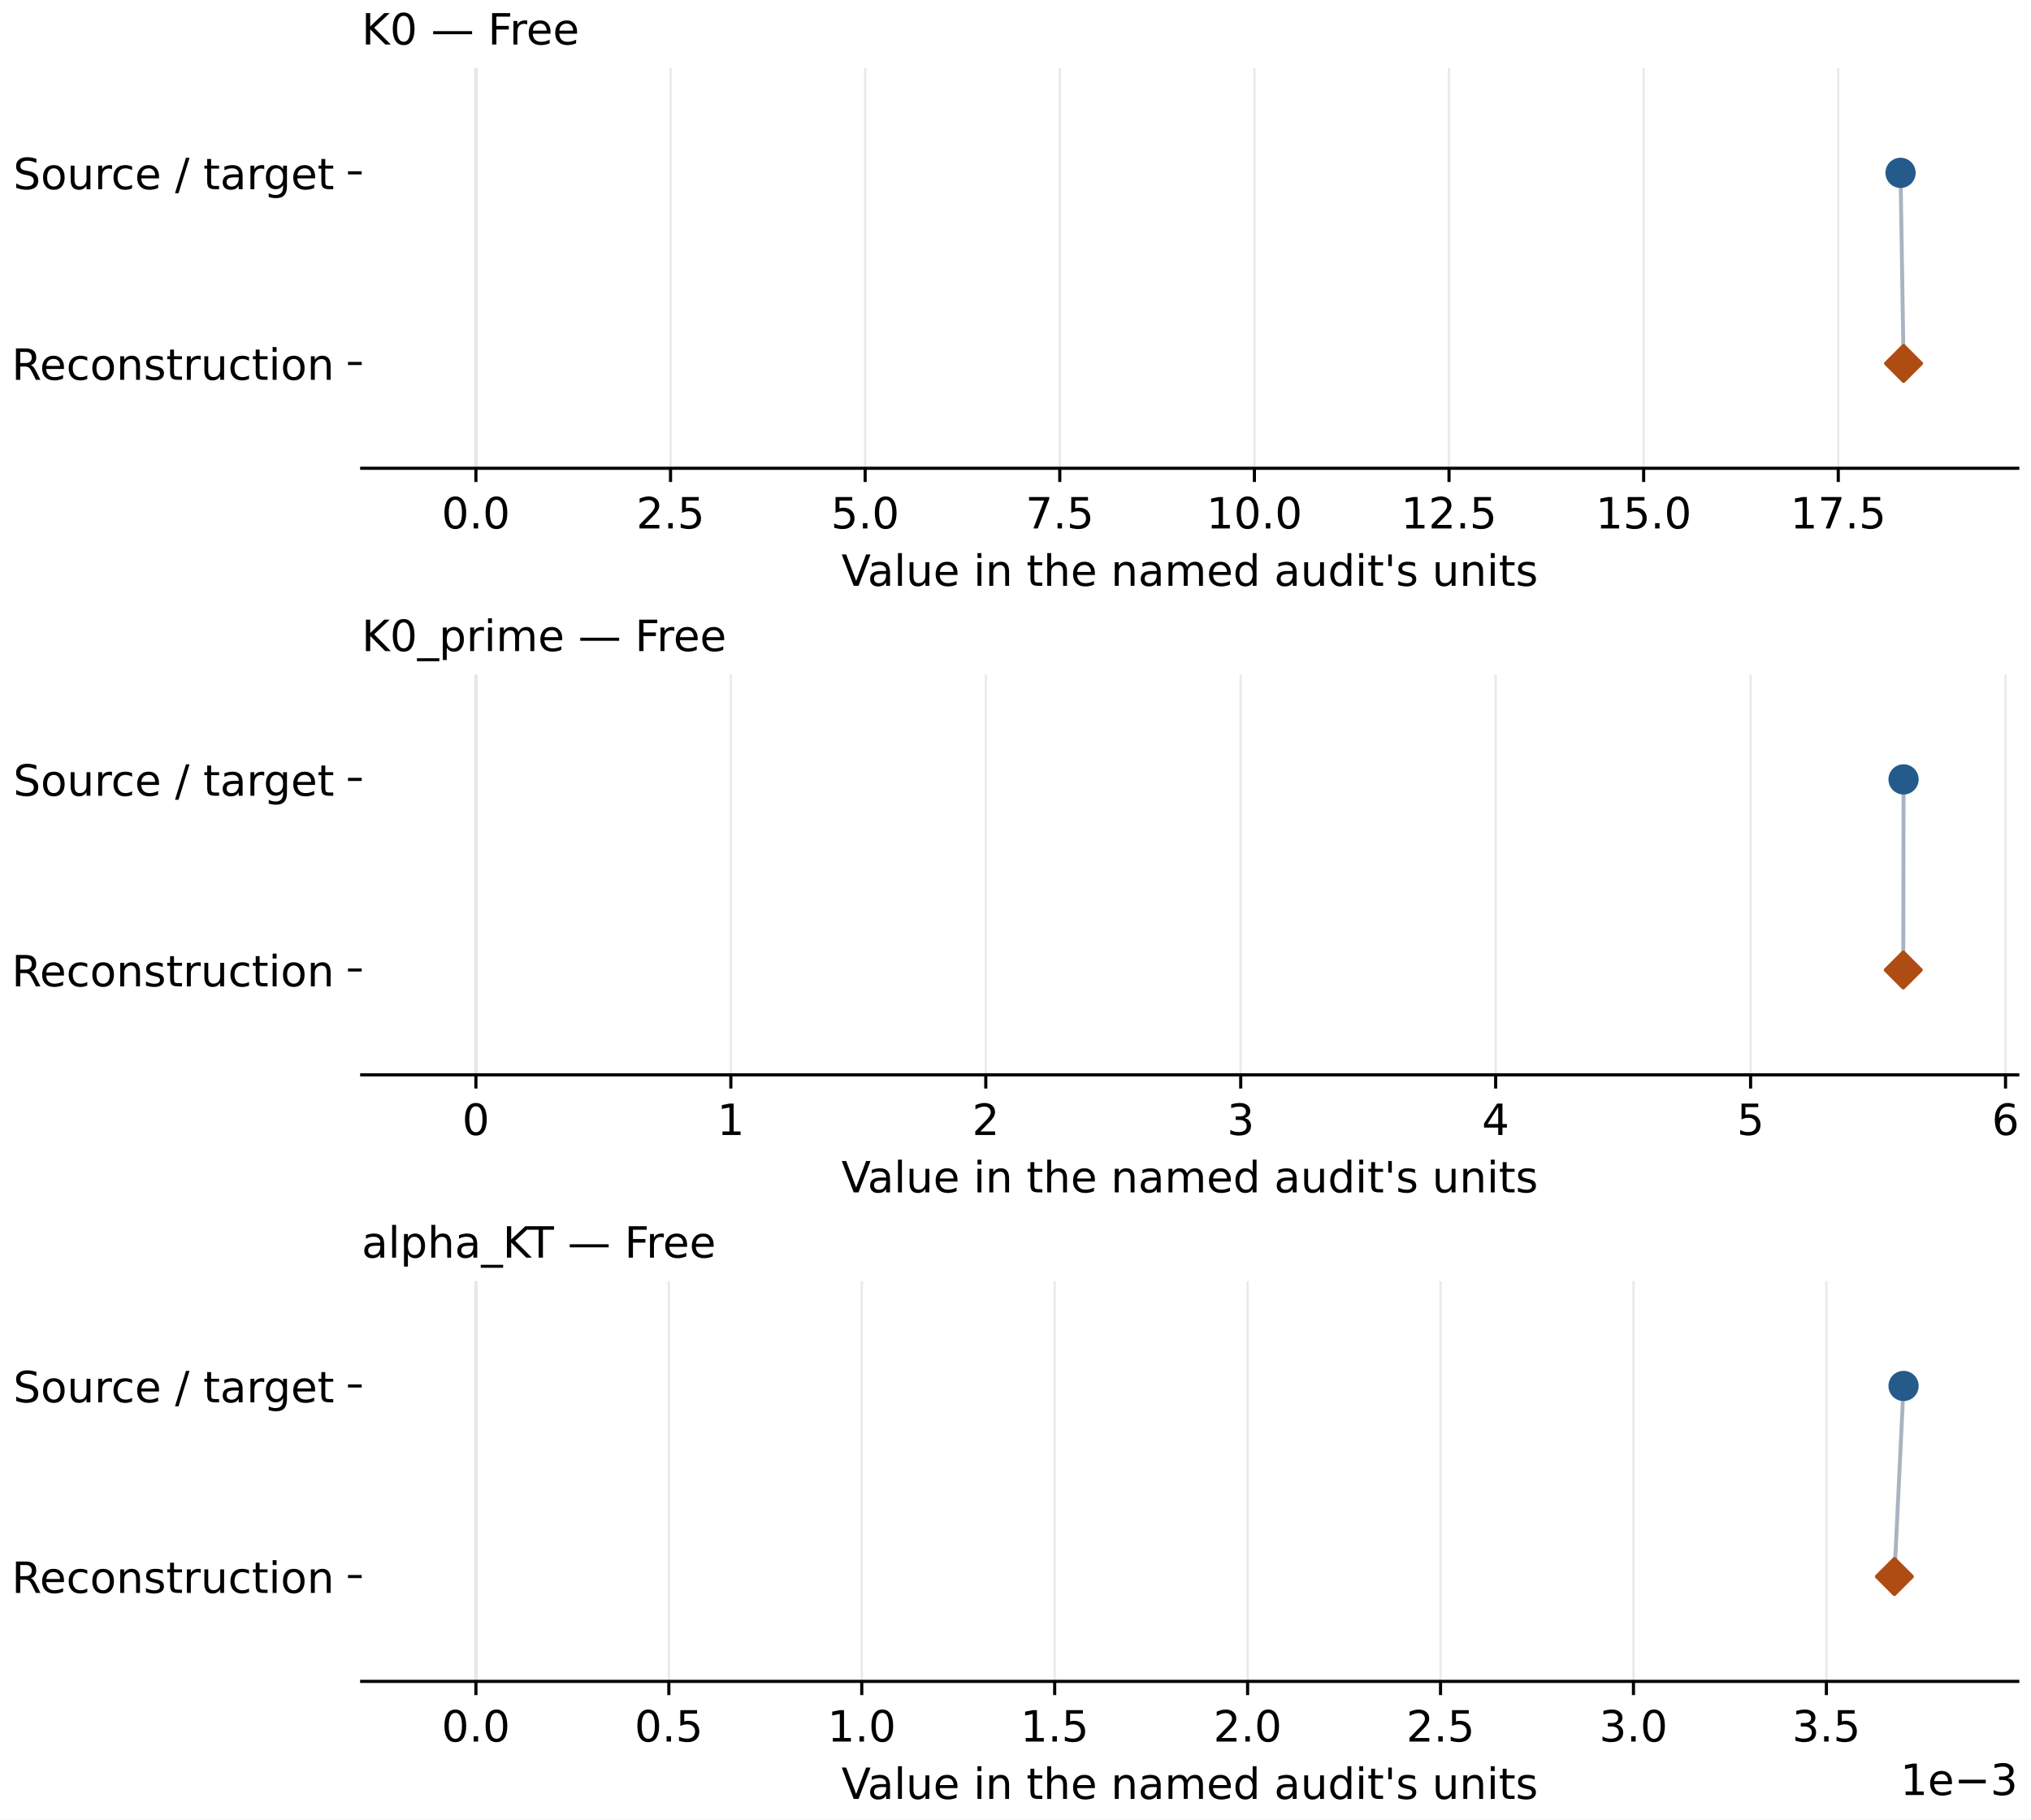
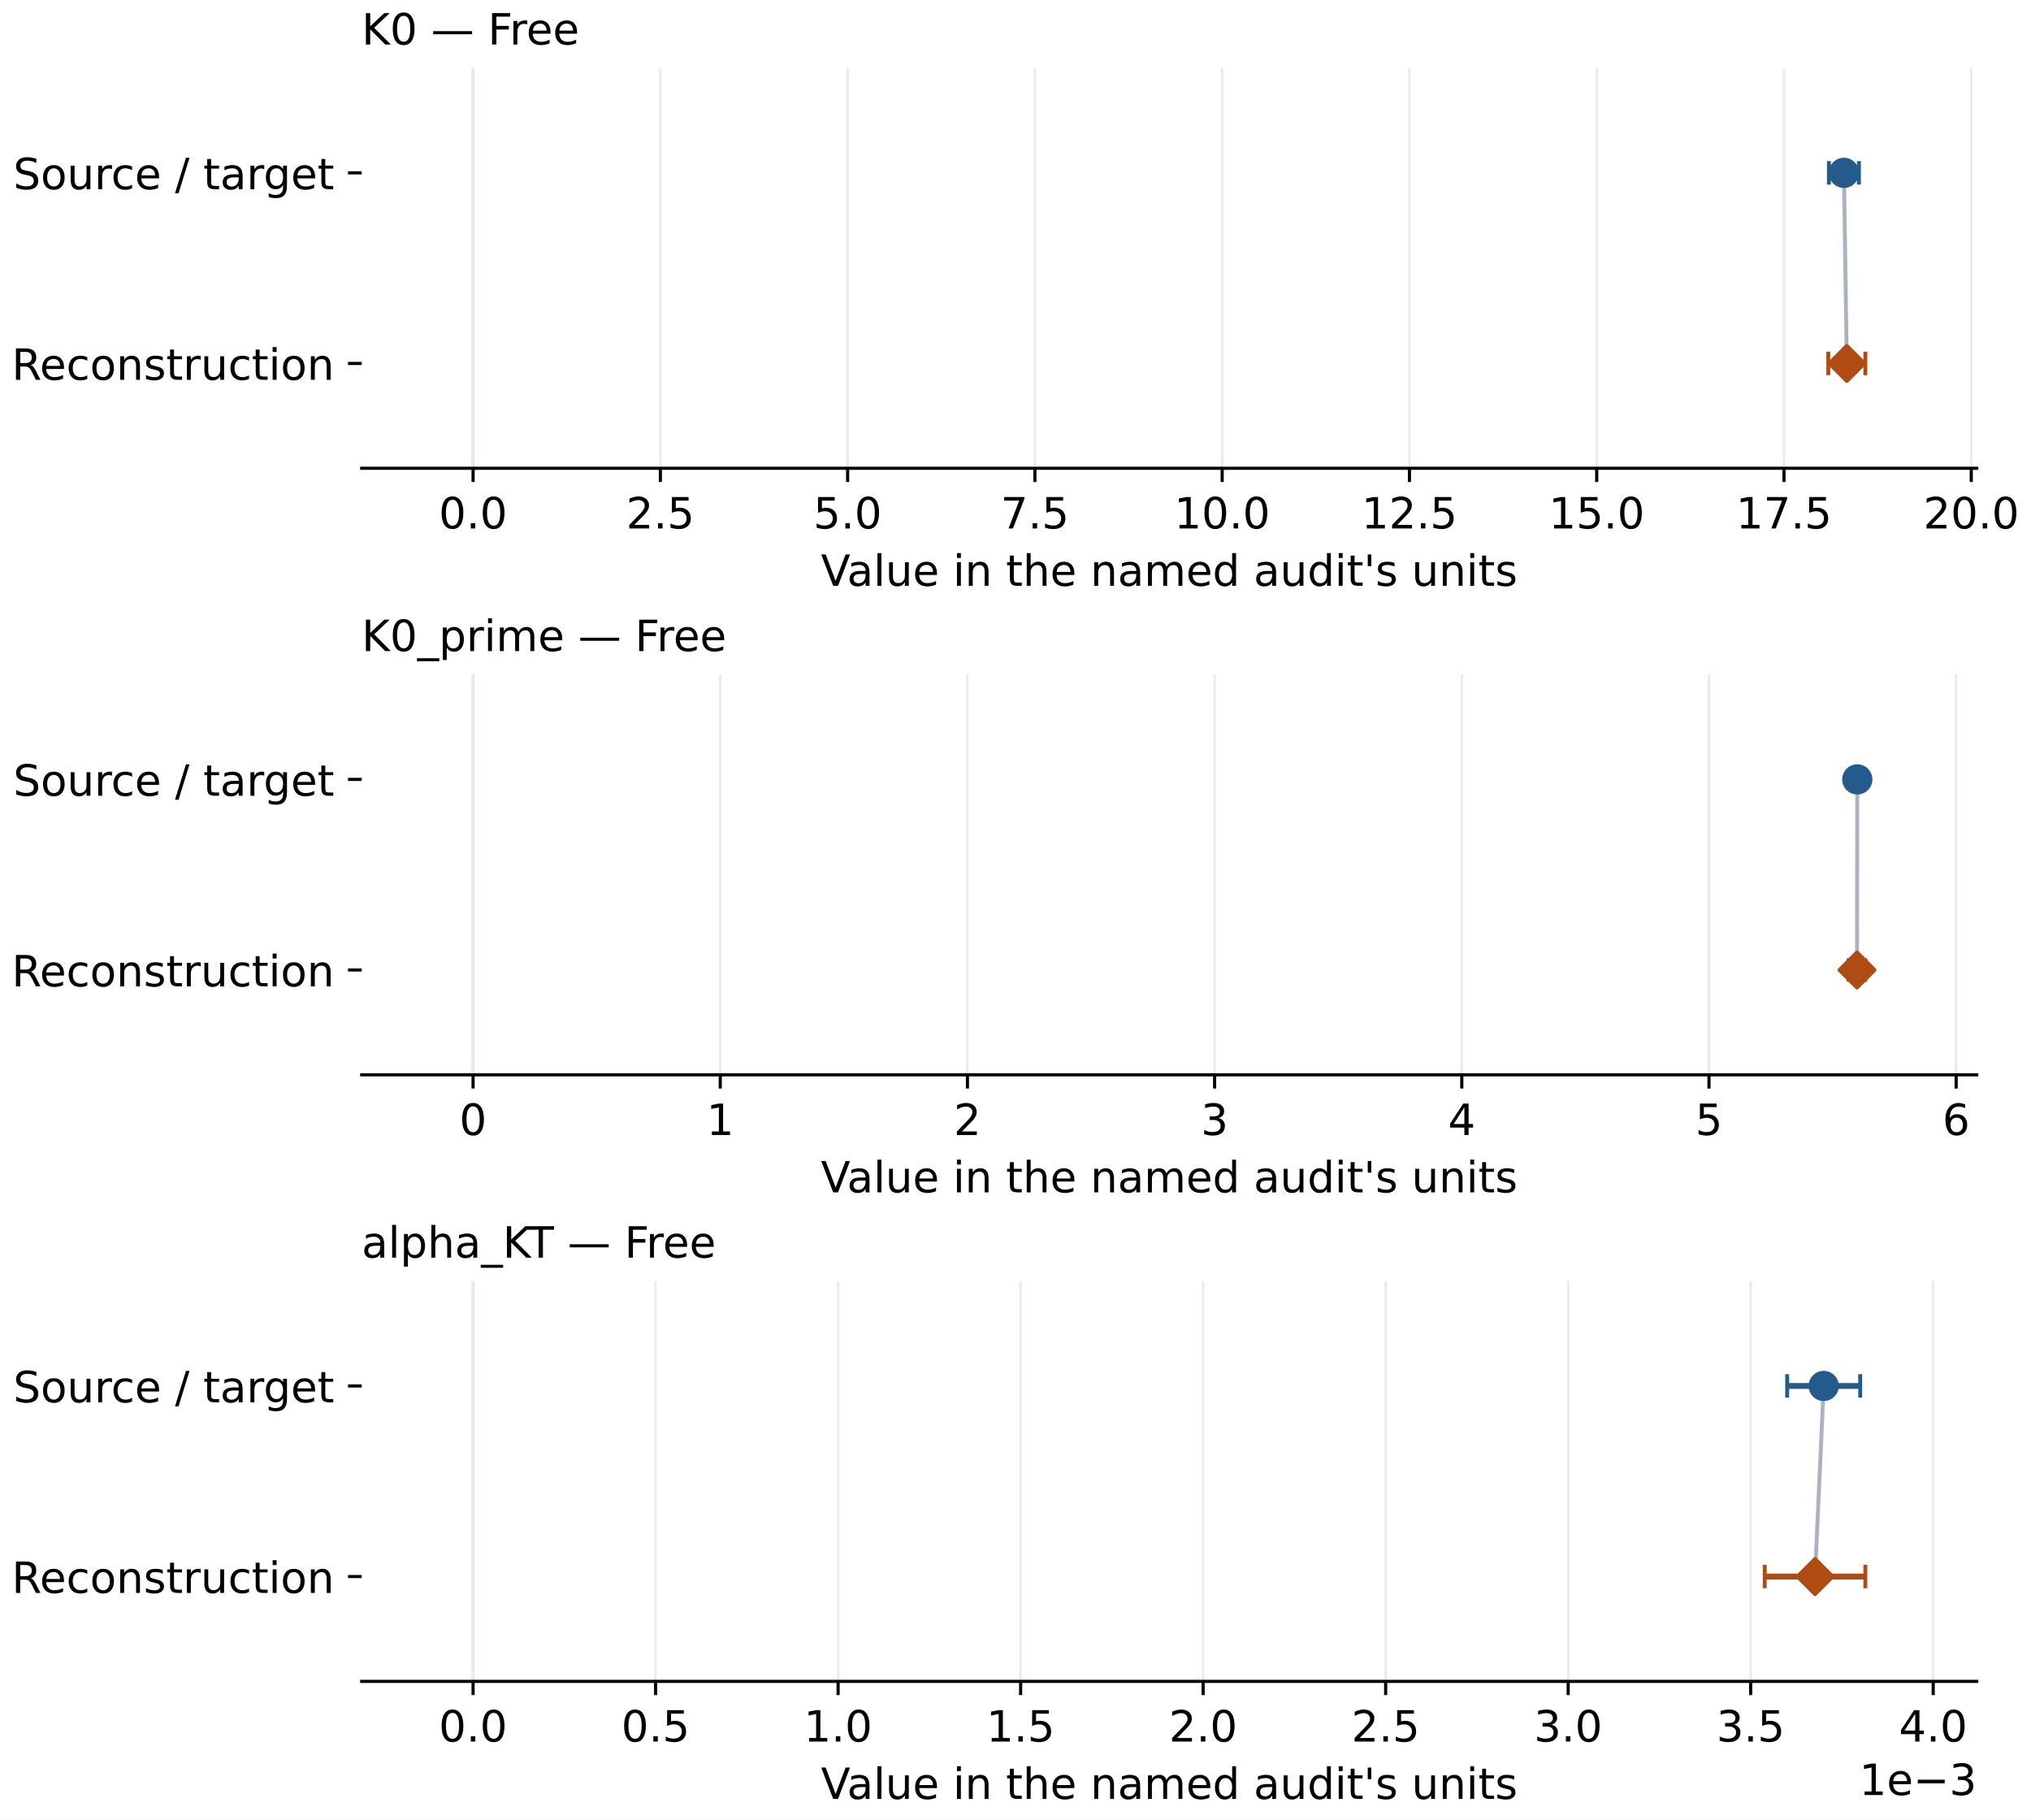
<svg xmlns="http://www.w3.org/2000/svg" xmlns:xlink="http://www.w3.org/1999/xlink" width="518.4pt" height="464.4pt" viewBox="0 0 518.4 464.4" version="1.1">
  <defs>
    <style type="text/css">*{stroke-linejoin: round; stroke-linecap: butt}</style>
  </defs>
  <g id="figure_1">
    <g id="patch_1">
      <path d="M 0 464.4 L 518.4 464.4 L 518.4 0 L 0 0 z " style="fill: #ffffff" />
    </g>
    <g id="axes_1">
      <g id="patch_2">
-         <path d="M 92.321 119.508 L 515.023 119.508 L 515.023 17.359 L 92.321 17.359 z " style="fill: #ffffff" />
+         <path d="M 92.321 119.508 L 504.547 119.508 L 504.547 17.359 L 92.321 17.359 z " style="fill: #ffffff" />
      </g>
      <g id="line2d_1">
-         <path d="M 121.473 119.508 L 121.473 17.359 " clip-path="url(#p61721f1a07)" style="fill: none; stroke: #c3cad2; stroke-width: 0.7; stroke-linecap: square" />
+         <path d="M 120.751 119.508 L 120.751 17.359 " clip-path="url(#pb3cb7cabc7)" style="fill: none; stroke: #c3cad2; stroke-width: 0.7; stroke-linecap: square" />
      </g>
      <g id="line2d_2">
-         <path d="M 485.103 44.112 L 485.871 92.754 " clip-path="url(#p61721f1a07)" style="fill: none; stroke: #aab4c0; stroke-linecap: square" />
+         <path d="M 470.649 44.112 L 471.388 92.754 " clip-path="url(#pb3cb7cabc7)" style="fill: none; stroke: #aab4c0; stroke-linecap: square" />
      </g>
      <g id="matplotlib.axis_1">
        <g id="xtick_1">
          <g id="line2d_3">
-             <path d="M 121.473 119.508 L 121.473 17.359 " clip-path="url(#p61721f1a07)" style="fill: none; stroke: #e7eaee; stroke-width: 0.6; stroke-linecap: square" />
+             <path d="M 120.751 119.508 L 120.751 17.359 " clip-path="url(#pb3cb7cabc7)" style="fill: none; stroke: #e7eaee; stroke-width: 0.6; stroke-linecap: square" />
          </g>
          <g id="line2d_4">
            <defs>
              <path id="mb45e14ee2d" d="M 0 0 L 0 3.5 " style="stroke: #000000; stroke-width: 0.8" />
            </defs>
            <g>
-               <use xlink:href="#mb45e14ee2d" x="121.473" y="119.508" style="stroke: #000000; stroke-width: 0.8" />
+               <use xlink:href="#mb45e14ee2d" x="120.751" y="119.508" style="stroke: #000000; stroke-width: 0.8" />
            </g>
          </g>
          <g id="text_1">
-             <text style="font: 11px 'DejaVu Sans', Arial, sans-serif; text-anchor: middle" x="121.473" y="134.866" transform="rotate(-0 121.4733 134.8662)">0.0</text>
+             <text style="font: 11px 'DejaVu Sans', Arial, sans-serif; text-anchor: middle" x="120.751" y="134.866" transform="rotate(-0 120.7508 134.8662)">0.0</text>
          </g>
        </g>
        <g id="xtick_2">
          <g id="line2d_5">
-             <path d="M 171.15 119.508 L 171.15 17.359 " clip-path="url(#p61721f1a07)" style="fill: none; stroke: #e7eaee; stroke-width: 0.6; stroke-linecap: square" />
+             <path d="M 168.551 119.508 L 168.551 17.359 " clip-path="url(#pb3cb7cabc7)" style="fill: none; stroke: #e7eaee; stroke-width: 0.6; stroke-linecap: square" />
          </g>
          <g id="line2d_6">
            <g>
-               <use xlink:href="#mb45e14ee2d" x="171.15" y="119.508" style="stroke: #000000; stroke-width: 0.8" />
+               <use xlink:href="#mb45e14ee2d" x="168.551" y="119.508" style="stroke: #000000; stroke-width: 0.8" />
            </g>
          </g>
          <g id="text_2">
-             <text style="font: 11px 'DejaVu Sans', Arial, sans-serif; text-anchor: middle" x="171.15" y="134.866" transform="rotate(-0 171.1495 134.8662)">2.5</text>
+             <text style="font: 11px 'DejaVu Sans', Arial, sans-serif; text-anchor: middle" x="168.551" y="134.866" transform="rotate(-0 168.5512 134.8662)">2.5</text>
          </g>
        </g>
        <g id="xtick_3">
          <g id="line2d_7">
-             <path d="M 220.826 119.508 L 220.826 17.359 " clip-path="url(#p61721f1a07)" style="fill: none; stroke: #e7eaee; stroke-width: 0.6; stroke-linecap: square" />
+             <path d="M 216.352 119.508 L 216.352 17.359 " clip-path="url(#pb3cb7cabc7)" style="fill: none; stroke: #e7eaee; stroke-width: 0.6; stroke-linecap: square" />
          </g>
          <g id="line2d_8">
            <g>
-               <use xlink:href="#mb45e14ee2d" x="220.826" y="119.508" style="stroke: #000000; stroke-width: 0.8" />
+               <use xlink:href="#mb45e14ee2d" x="216.352" y="119.508" style="stroke: #000000; stroke-width: 0.8" />
            </g>
          </g>
          <g id="text_3">
-             <text style="font: 11px 'DejaVu Sans', Arial, sans-serif; text-anchor: middle" x="220.826" y="134.866" transform="rotate(-0 220.8257 134.8662)">5.0</text>
+             <text style="font: 11px 'DejaVu Sans', Arial, sans-serif; text-anchor: middle" x="216.352" y="134.866" transform="rotate(-0 216.3515 134.8662)">5.0</text>
          </g>
        </g>
        <g id="xtick_4">
          <g id="line2d_9">
-             <path d="M 270.502 119.508 L 270.502 17.359 " clip-path="url(#p61721f1a07)" style="fill: none; stroke: #e7eaee; stroke-width: 0.6; stroke-linecap: square" />
+             <path d="M 264.152 119.508 L 264.152 17.359 " clip-path="url(#pb3cb7cabc7)" style="fill: none; stroke: #e7eaee; stroke-width: 0.6; stroke-linecap: square" />
          </g>
          <g id="line2d_10">
            <g>
-               <use xlink:href="#mb45e14ee2d" x="270.502" y="119.508" style="stroke: #000000; stroke-width: 0.8" />
+               <use xlink:href="#mb45e14ee2d" x="264.152" y="119.508" style="stroke: #000000; stroke-width: 0.8" />
            </g>
          </g>
          <g id="text_4">
-             <text style="font: 11px 'DejaVu Sans', Arial, sans-serif; text-anchor: middle" x="270.502" y="134.866" transform="rotate(-0 270.5019 134.8662)">7.5</text>
+             <text style="font: 11px 'DejaVu Sans', Arial, sans-serif; text-anchor: middle" x="264.152" y="134.866" transform="rotate(-0 264.1518 134.8662)">7.5</text>
          </g>
        </g>
        <g id="xtick_5">
          <g id="line2d_11">
-             <path d="M 320.178 119.508 L 320.178 17.359 " clip-path="url(#p61721f1a07)" style="fill: none; stroke: #e7eaee; stroke-width: 0.6; stroke-linecap: square" />
+             <path d="M 311.952 119.508 L 311.952 17.359 " clip-path="url(#pb3cb7cabc7)" style="fill: none; stroke: #e7eaee; stroke-width: 0.6; stroke-linecap: square" />
          </g>
          <g id="line2d_12">
            <g>
-               <use xlink:href="#mb45e14ee2d" x="320.178" y="119.508" style="stroke: #000000; stroke-width: 0.8" />
+               <use xlink:href="#mb45e14ee2d" x="311.952" y="119.508" style="stroke: #000000; stroke-width: 0.8" />
            </g>
          </g>
          <g id="text_5">
-             <text style="font: 11px 'DejaVu Sans', Arial, sans-serif; text-anchor: middle" x="320.178" y="134.866" transform="rotate(-0 320.1781 134.8662)">10.0</text>
+             <text style="font: 11px 'DejaVu Sans', Arial, sans-serif; text-anchor: middle" x="311.952" y="134.866" transform="rotate(-0 311.9522 134.8662)">10.0</text>
          </g>
        </g>
        <g id="xtick_6">
          <g id="line2d_13">
-             <path d="M 369.854 119.508 L 369.854 17.359 " clip-path="url(#p61721f1a07)" style="fill: none; stroke: #e7eaee; stroke-width: 0.6; stroke-linecap: square" />
+             <path d="M 359.753 119.508 L 359.753 17.359 " clip-path="url(#pb3cb7cabc7)" style="fill: none; stroke: #e7eaee; stroke-width: 0.6; stroke-linecap: square" />
          </g>
          <g id="line2d_14">
            <g>
-               <use xlink:href="#mb45e14ee2d" x="369.854" y="119.508" style="stroke: #000000; stroke-width: 0.8" />
+               <use xlink:href="#mb45e14ee2d" x="359.753" y="119.508" style="stroke: #000000; stroke-width: 0.8" />
            </g>
          </g>
          <g id="text_6">
-             <text style="font: 11px 'DejaVu Sans', Arial, sans-serif; text-anchor: middle" x="369.854" y="134.866" transform="rotate(-0 369.8543 134.8662)">12.5</text>
+             <text style="font: 11px 'DejaVu Sans', Arial, sans-serif; text-anchor: middle" x="359.753" y="134.866" transform="rotate(-0 359.7525 134.8662)">12.5</text>
          </g>
        </g>
        <g id="xtick_7">
          <g id="line2d_15">
-             <path d="M 419.531 119.508 L 419.531 17.359 " clip-path="url(#p61721f1a07)" style="fill: none; stroke: #e7eaee; stroke-width: 0.6; stroke-linecap: square" />
+             <path d="M 407.553 119.508 L 407.553 17.359 " clip-path="url(#pb3cb7cabc7)" style="fill: none; stroke: #e7eaee; stroke-width: 0.6; stroke-linecap: square" />
          </g>
          <g id="line2d_16">
            <g>
-               <use xlink:href="#mb45e14ee2d" x="419.531" y="119.508" style="stroke: #000000; stroke-width: 0.8" />
+               <use xlink:href="#mb45e14ee2d" x="407.553" y="119.508" style="stroke: #000000; stroke-width: 0.8" />
            </g>
          </g>
          <g id="text_7">
-             <text style="font: 11px 'DejaVu Sans', Arial, sans-serif; text-anchor: middle" x="419.531" y="134.866" transform="rotate(-0 419.5305 134.8662)">15.0</text>
+             <text style="font: 11px 'DejaVu Sans', Arial, sans-serif; text-anchor: middle" x="407.553" y="134.866" transform="rotate(-0 407.5529 134.8662)">15.0</text>
          </g>
        </g>
        <g id="xtick_8">
          <g id="line2d_17">
-             <path d="M 469.207 119.508 L 469.207 17.359 " clip-path="url(#p61721f1a07)" style="fill: none; stroke: #e7eaee; stroke-width: 0.6; stroke-linecap: square" />
+             <path d="M 455.353 119.508 L 455.353 17.359 " clip-path="url(#pb3cb7cabc7)" style="fill: none; stroke: #e7eaee; stroke-width: 0.6; stroke-linecap: square" />
          </g>
          <g id="line2d_18">
            <g>
-               <use xlink:href="#mb45e14ee2d" x="469.207" y="119.508" style="stroke: #000000; stroke-width: 0.8" />
+               <use xlink:href="#mb45e14ee2d" x="455.353" y="119.508" style="stroke: #000000; stroke-width: 0.8" />
            </g>
          </g>
          <g id="text_8">
-             <text style="font: 11px 'DejaVu Sans', Arial, sans-serif; text-anchor: middle" x="469.207" y="134.866" transform="rotate(-0 469.2067 134.8662)">17.5</text>
-           </g>
-         </g>
-         <g id="text_9">
-           <text style="font: 11px 'DejaVu Sans', Arial, sans-serif; text-anchor: middle" x="303.672" y="149.512" transform="rotate(-0 303.6721 149.5121)">Value in the named audit's units</text>
+             <text style="font: 11px 'DejaVu Sans', Arial, sans-serif; text-anchor: middle" x="455.353" y="134.866" transform="rotate(-0 455.3532 134.8662)">17.5</text>
+           </g>
+         </g>
+         <g id="xtick_9">
+           <g id="line2d_19">
+             <path d="M 503.154 119.508 L 503.154 17.359 " clip-path="url(#pb3cb7cabc7)" style="fill: none; stroke: #e7eaee; stroke-width: 0.6; stroke-linecap: square" />
+           </g>
+           <g id="line2d_20">
+             <g>
+               <use xlink:href="#mb45e14ee2d" x="503.154" y="119.508" style="stroke: #000000; stroke-width: 0.8" />
+             </g>
+           </g>
+           <g id="text_9">
+             <text style="font: 11px 'DejaVu Sans', Arial, sans-serif; text-anchor: middle" x="503.154" y="134.866" transform="rotate(-0 503.1535 134.8662)">20.0</text>
+           </g>
+         </g>
+         <g id="text_10">
+           <text style="font: 11px 'DejaVu Sans', Arial, sans-serif; text-anchor: middle" x="298.434" y="149.512" transform="rotate(-0 298.4342 149.5121)">Value in the named audit's units</text>
        </g>
      </g>
      <g id="matplotlib.axis_2">
        <g id="ytick_1">
-           <g id="line2d_19">
+           <g id="line2d_21">
            <defs>
              <path id="m7f30f8d901" d="M 0 0 L -3.5 0 " style="stroke: #000000; stroke-width: 0.8" />
            </defs>
            <g>
              <use xlink:href="#m7f30f8d901" x="92.321" y="92.754" style="stroke: #000000; stroke-width: 0.8" />
            </g>
          </g>
-           <g id="text_10">
+           <g id="text_11">
            <text style="font: 11px 'DejaVu Sans', Arial, sans-serif; text-anchor: end" x="85.321" y="96.934" transform="rotate(-0 85.32149 96.93362)">Reconstruction</text>
          </g>
        </g>
        <g id="ytick_2">
-           <g id="line2d_20">
+           <g id="line2d_22">
            <g>
              <use xlink:href="#m7f30f8d901" x="92.321" y="44.112" style="stroke: #000000; stroke-width: 0.8" />
            </g>
          </g>
-           <g id="text_11">
+           <g id="text_12">
            <text style="font: 11px 'DejaVu Sans', Arial, sans-serif; text-anchor: end" x="85.321" y="48.291" transform="rotate(-0 85.32149 48.29107)">Source / target</text>
          </g>
        </g>
      </g>
      <g id="PathCollection_1">
        <defs>
          <path id="m5b1aaaca44" d="M 0 3.354 C 0.89 3.354 1.743 3.001 2.372 2.372 C 3.001 1.743 3.354 0.89 3.354 0 C 3.354 -0.89 3.001 -1.743 2.372 -2.372 C 1.743 -3.001 0.89 -3.354 0 -3.354 C -0.89 -3.354 -1.743 -3.001 -2.372 -2.372 C -3.001 -1.743 -3.354 -0.89 -3.354 0 C -3.354 0.89 -3.001 1.743 -2.372 2.372 C -1.743 3.001 -0.89 3.354 0 3.354 z " style="stroke: #245b8a" />
        </defs>
-         <g clip-path="url(#p61721f1a07)">
-           <use xlink:href="#m5b1aaaca44" x="485.103" y="44.112" style="fill: #245b8a; stroke: #245b8a" />
+         <g clip-path="url(#pb3cb7cabc7)">
+           <use xlink:href="#m5b1aaaca44" x="470.649" y="44.112" style="fill: #245b8a; stroke: #245b8a" />
        </g>
      </g>
      <g id="PathCollection_2">
        <defs>
          <path id="m79c71298e6" d="M -0 4.472 L 4.472 0 L 0 -4.472 L -4.472 -0 z " style="stroke: #ae4c14" />
        </defs>
-         <g clip-path="url(#p61721f1a07)">
-           <use xlink:href="#m79c71298e6" x="485.871" y="92.754" style="fill: #ae4c14; stroke: #ae4c14" />
+         <g clip-path="url(#pb3cb7cabc7)">
+           <use xlink:href="#m79c71298e6" x="471.388" y="92.754" style="fill: #ae4c14; stroke: #ae4c14" />
+         </g>
+       </g>
+       <g id="LineCollection_1">
+         <path d="M 466.825 44.112 L 474.473 44.112 " clip-path="url(#pb3cb7cabc7)" style="fill: none; stroke: #245b8a; stroke-width: 1.5" />
+       </g>
+       <g id="line2d_23">
+         <defs>
+           <path id="m002537e231" d="M 0 3 L 0 -3 " style="stroke: #245b8a" />
+         </defs>
+         <g clip-path="url(#pb3cb7cabc7)">
+           <use xlink:href="#m002537e231" x="466.825" y="44.112" style="fill: #245b8a; stroke: #245b8a" />
+         </g>
+       </g>
+       <g id="line2d_24">
+         <g clip-path="url(#pb3cb7cabc7)">
+           <use xlink:href="#m002537e231" x="474.473" y="44.112" style="fill: #245b8a; stroke: #245b8a" />
+         </g>
+       </g>
+       <g id="LineCollection_2">
+         <path d="M 466.659 92.754 L 476.117 92.754 " clip-path="url(#pb3cb7cabc7)" style="fill: none; stroke: #ae4c14; stroke-width: 1.5" />
+       </g>
+       <g id="line2d_25">
+         <defs>
+           <path id="m3def4cd5cd" d="M 0 3 L 0 -3 " style="stroke: #ae4c14" />
+         </defs>
+         <g clip-path="url(#pb3cb7cabc7)">
+           <use xlink:href="#m3def4cd5cd" x="466.659" y="92.754" style="fill: #ae4c14; stroke: #ae4c14" />
+         </g>
+       </g>
+       <g id="line2d_26">
+         <g clip-path="url(#pb3cb7cabc7)">
+           <use xlink:href="#m3def4cd5cd" x="476.117" y="92.754" style="fill: #ae4c14; stroke: #ae4c14" />
        </g>
      </g>
      <g id="patch_3">
-         <path d="M 92.321 119.508 L 515.023 119.508 " style="fill: none; stroke: #000000; stroke-width: 0.8; stroke-linejoin: miter; stroke-linecap: square" />
-       </g>
-       <g id="text_12">
+         <path d="M 92.321 119.508 L 504.547 119.508 " style="fill: none; stroke: #000000; stroke-width: 0.8; stroke-linejoin: miter; stroke-linecap: square" />
+       </g>
+       <g id="text_13">
        <text style="font: 11px 'DejaVu Sans', Arial, sans-serif; text-anchor: start" x="92.321" y="11.359" transform="rotate(-0 92.32149 11.35852)">K0 — Free</text>
      </g>
    </g>
    <g id="axes_2">
      <g id="patch_4">
-         <path d="M 92.321 274.308 L 515.023 274.308 L 515.023 172.159 L 92.321 172.159 z " style="fill: #ffffff" />
-       </g>
-       <g id="line2d_21">
-         <path d="M 121.473 274.308 L 121.473 172.159 " clip-path="url(#p9de66e2967)" style="fill: none; stroke: #c3cad2; stroke-width: 0.7; stroke-linecap: square" />
-       </g>
-       <g id="line2d_22">
-         <path d="M 485.871 198.912 L 485.794 247.554 " clip-path="url(#p9de66e2967)" style="fill: none; stroke: #aab4c0; stroke-linecap: square" />
+         <path d="M 92.321 274.308 L 504.547 274.308 L 504.547 172.159 L 92.321 172.159 z " style="fill: #ffffff" />
+       </g>
+       <g id="line2d_27">
+         <path d="M 120.751 274.308 L 120.751 172.159 " clip-path="url(#p7f42fdf845)" style="fill: none; stroke: #c3cad2; stroke-width: 0.7; stroke-linecap: square" />
+       </g>
+       <g id="line2d_28">
+         <path d="M 474.062 198.912 L 473.987 247.554 " clip-path="url(#p7f42fdf845)" style="fill: none; stroke: #aab4c0; stroke-linecap: square" />
      </g>
      <g id="matplotlib.axis_3">
-         <g id="xtick_9">
-           <g id="line2d_23">
-             <path d="M 121.473 274.308 L 121.473 172.159 " clip-path="url(#p9de66e2967)" style="fill: none; stroke: #e7eaee; stroke-width: 0.6; stroke-linecap: square" />
-           </g>
-           <g id="line2d_24">
-             <g>
-               <use xlink:href="#mb45e14ee2d" x="121.473" y="274.308" style="stroke: #000000; stroke-width: 0.8" />
-             </g>
-           </g>
-           <g id="text_13">
-             <text style="font: 11px 'DejaVu Sans', Arial, sans-serif; text-anchor: middle" x="121.473" y="289.666" transform="rotate(-0 121.4733 289.6662)">0</text>
-           </g>
-         </g>
        <g id="xtick_10">
-           <g id="line2d_25">
-             <path d="M 186.544 274.308 L 186.544 172.159 " clip-path="url(#p9de66e2967)" style="fill: none; stroke: #e7eaee; stroke-width: 0.6; stroke-linecap: square" />
-           </g>
-           <g id="line2d_26">
-             <g>
-               <use xlink:href="#mb45e14ee2d" x="186.544" y="274.308" style="stroke: #000000; stroke-width: 0.8" />
+           <g id="line2d_29">
+             <path d="M 120.751 274.308 L 120.751 172.159 " clip-path="url(#p7f42fdf845)" style="fill: none; stroke: #e7eaee; stroke-width: 0.6; stroke-linecap: square" />
+           </g>
+           <g id="line2d_30">
+             <g>
+               <use xlink:href="#mb45e14ee2d" x="120.751" y="274.308" style="stroke: #000000; stroke-width: 0.8" />
            </g>
          </g>
          <g id="text_14">
-             <text style="font: 11px 'DejaVu Sans', Arial, sans-serif; text-anchor: middle" x="186.544" y="289.666" transform="rotate(-0 186.5443 289.6662)">1</text>
+             <text style="font: 11px 'DejaVu Sans', Arial, sans-serif; text-anchor: middle" x="120.751" y="289.666" transform="rotate(-0 120.7508 289.6662)">0</text>
          </g>
        </g>
        <g id="xtick_11">
-           <g id="line2d_27">
-             <path d="M 251.615 274.308 L 251.615 172.159 " clip-path="url(#p9de66e2967)" style="fill: none; stroke: #e7eaee; stroke-width: 0.6; stroke-linecap: square" />
-           </g>
-           <g id="line2d_28">
-             <g>
-               <use xlink:href="#mb45e14ee2d" x="251.615" y="274.308" style="stroke: #000000; stroke-width: 0.8" />
+           <g id="line2d_31">
+             <path d="M 183.842 274.308 L 183.842 172.159 " clip-path="url(#p7f42fdf845)" style="fill: none; stroke: #e7eaee; stroke-width: 0.6; stroke-linecap: square" />
+           </g>
+           <g id="line2d_32">
+             <g>
+               <use xlink:href="#mb45e14ee2d" x="183.842" y="274.308" style="stroke: #000000; stroke-width: 0.8" />
            </g>
          </g>
          <g id="text_15">
-             <text style="font: 11px 'DejaVu Sans', Arial, sans-serif; text-anchor: middle" x="251.615" y="289.666" transform="rotate(-0 251.6153 289.6662)">2</text>
+             <text style="font: 11px 'DejaVu Sans', Arial, sans-serif; text-anchor: middle" x="183.842" y="289.666" transform="rotate(-0 183.842 289.6662)">1</text>
          </g>
        </g>
        <g id="xtick_12">
-           <g id="line2d_29">
-             <path d="M 316.686 274.308 L 316.686 172.159 " clip-path="url(#p9de66e2967)" style="fill: none; stroke: #e7eaee; stroke-width: 0.6; stroke-linecap: square" />
-           </g>
-           <g id="line2d_30">
-             <g>
-               <use xlink:href="#mb45e14ee2d" x="316.686" y="274.308" style="stroke: #000000; stroke-width: 0.8" />
+           <g id="line2d_33">
+             <path d="M 246.933 274.308 L 246.933 172.159 " clip-path="url(#p7f42fdf845)" style="fill: none; stroke: #e7eaee; stroke-width: 0.6; stroke-linecap: square" />
+           </g>
+           <g id="line2d_34">
+             <g>
+               <use xlink:href="#mb45e14ee2d" x="246.933" y="274.308" style="stroke: #000000; stroke-width: 0.8" />
            </g>
          </g>
          <g id="text_16">
-             <text style="font: 11px 'DejaVu Sans', Arial, sans-serif; text-anchor: middle" x="316.686" y="289.666" transform="rotate(-0 316.6863 289.6662)">3</text>
+             <text style="font: 11px 'DejaVu Sans', Arial, sans-serif; text-anchor: middle" x="246.933" y="289.666" transform="rotate(-0 246.9332 289.6662)">2</text>
          </g>
        </g>
        <g id="xtick_13">
-           <g id="line2d_31">
-             <path d="M 381.757 274.308 L 381.757 172.159 " clip-path="url(#p9de66e2967)" style="fill: none; stroke: #e7eaee; stroke-width: 0.6; stroke-linecap: square" />
-           </g>
-           <g id="line2d_32">
-             <g>
-               <use xlink:href="#mb45e14ee2d" x="381.757" y="274.308" style="stroke: #000000; stroke-width: 0.8" />
+           <g id="line2d_35">
+             <path d="M 310.024 274.308 L 310.024 172.159 " clip-path="url(#p7f42fdf845)" style="fill: none; stroke: #e7eaee; stroke-width: 0.6; stroke-linecap: square" />
+           </g>
+           <g id="line2d_36">
+             <g>
+               <use xlink:href="#mb45e14ee2d" x="310.024" y="274.308" style="stroke: #000000; stroke-width: 0.8" />
            </g>
          </g>
          <g id="text_17">
-             <text style="font: 11px 'DejaVu Sans', Arial, sans-serif; text-anchor: middle" x="381.757" y="289.666" transform="rotate(-0 381.7573 289.6662)">4</text>
+             <text style="font: 11px 'DejaVu Sans', Arial, sans-serif; text-anchor: middle" x="310.024" y="289.666" transform="rotate(-0 310.0245 289.6662)">3</text>
          </g>
        </g>
        <g id="xtick_14">
-           <g id="line2d_33">
-             <path d="M 446.828 274.308 L 446.828 172.159 " clip-path="url(#p9de66e2967)" style="fill: none; stroke: #e7eaee; stroke-width: 0.6; stroke-linecap: square" />
-           </g>
-           <g id="line2d_34">
-             <g>
-               <use xlink:href="#mb45e14ee2d" x="446.828" y="274.308" style="stroke: #000000; stroke-width: 0.8" />
+           <g id="line2d_37">
+             <path d="M 373.116 274.308 L 373.116 172.159 " clip-path="url(#p7f42fdf845)" style="fill: none; stroke: #e7eaee; stroke-width: 0.6; stroke-linecap: square" />
+           </g>
+           <g id="line2d_38">
+             <g>
+               <use xlink:href="#mb45e14ee2d" x="373.116" y="274.308" style="stroke: #000000; stroke-width: 0.8" />
            </g>
          </g>
          <g id="text_18">
-             <text style="font: 11px 'DejaVu Sans', Arial, sans-serif; text-anchor: middle" x="446.828" y="289.666" transform="rotate(-0 446.8283 289.6662)">5</text>
+             <text style="font: 11px 'DejaVu Sans', Arial, sans-serif; text-anchor: middle" x="373.116" y="289.666" transform="rotate(-0 373.1157 289.6662)">4</text>
          </g>
        </g>
        <g id="xtick_15">
-           <g id="line2d_35">
-             <path d="M 511.899 274.308 L 511.899 172.159 " clip-path="url(#p9de66e2967)" style="fill: none; stroke: #e7eaee; stroke-width: 0.6; stroke-linecap: square" />
-           </g>
-           <g id="line2d_36">
-             <g>
-               <use xlink:href="#mb45e14ee2d" x="511.899" y="274.308" style="stroke: #000000; stroke-width: 0.8" />
+           <g id="line2d_39">
+             <path d="M 436.207 274.308 L 436.207 172.159 " clip-path="url(#p7f42fdf845)" style="fill: none; stroke: #e7eaee; stroke-width: 0.6; stroke-linecap: square" />
+           </g>
+           <g id="line2d_40">
+             <g>
+               <use xlink:href="#mb45e14ee2d" x="436.207" y="274.308" style="stroke: #000000; stroke-width: 0.8" />
            </g>
          </g>
          <g id="text_19">
-             <text style="font: 11px 'DejaVu Sans', Arial, sans-serif; text-anchor: middle" x="511.899" y="289.666" transform="rotate(-0 511.8992 289.6662)">6</text>
-           </g>
-         </g>
-         <g id="text_20">
-           <text style="font: 11px 'DejaVu Sans', Arial, sans-serif; text-anchor: middle" x="303.672" y="304.312" transform="rotate(-0 303.6721 304.3121)">Value in the named audit's units</text>
+             <text style="font: 11px 'DejaVu Sans', Arial, sans-serif; text-anchor: middle" x="436.207" y="289.666" transform="rotate(-0 436.2069 289.6662)">5</text>
+           </g>
+         </g>
+         <g id="xtick_16">
+           <g id="line2d_41">
+             <path d="M 499.298 274.308 L 499.298 172.159 " clip-path="url(#p7f42fdf845)" style="fill: none; stroke: #e7eaee; stroke-width: 0.6; stroke-linecap: square" />
+           </g>
+           <g id="line2d_42">
+             <g>
+               <use xlink:href="#mb45e14ee2d" x="499.298" y="274.308" style="stroke: #000000; stroke-width: 0.8" />
+             </g>
+           </g>
+           <g id="text_20">
+             <text style="font: 11px 'DejaVu Sans', Arial, sans-serif; text-anchor: middle" x="499.298" y="289.666" transform="rotate(-0 499.2981 289.6662)">6</text>
+           </g>
+         </g>
+         <g id="text_21">
+           <text style="font: 11px 'DejaVu Sans', Arial, sans-serif; text-anchor: middle" x="298.434" y="304.312" transform="rotate(-0 298.4342 304.3121)">Value in the named audit's units</text>
        </g>
      </g>
      <g id="matplotlib.axis_4">
        <g id="ytick_3">
-           <g id="line2d_37">
+           <g id="line2d_43">
            <g>
              <use xlink:href="#m7f30f8d901" x="92.321" y="247.554" style="stroke: #000000; stroke-width: 0.8" />
            </g>
          </g>
-           <g id="text_21">
+           <g id="text_22">
            <text style="font: 11px 'DejaVu Sans', Arial, sans-serif; text-anchor: end" x="85.321" y="251.734" transform="rotate(-0 85.32149 251.7336)">Reconstruction</text>
          </g>
        </g>
        <g id="ytick_4">
-           <g id="line2d_38">
+           <g id="line2d_44">
            <g>
              <use xlink:href="#m7f30f8d901" x="92.321" y="198.912" style="stroke: #000000; stroke-width: 0.8" />
            </g>
          </g>
-           <g id="text_22">
+           <g id="text_23">
            <text style="font: 11px 'DejaVu Sans', Arial, sans-serif; text-anchor: end" x="85.321" y="203.091" transform="rotate(-0 85.32149 203.0911)">Source / target</text>
          </g>
        </g>
      </g>
      <g id="PathCollection_3">
-         <g clip-path="url(#p9de66e2967)">
-           <use xlink:href="#m5b1aaaca44" x="485.871" y="198.912" style="fill: #245b8a; stroke: #245b8a" />
+         <g clip-path="url(#p7f42fdf845)">
+           <use xlink:href="#m5b1aaaca44" x="474.062" y="198.912" style="fill: #245b8a; stroke: #245b8a" />
        </g>
      </g>
      <g id="PathCollection_4">
-         <g clip-path="url(#p9de66e2967)">
-           <use xlink:href="#m79c71298e6" x="485.794" y="247.554" style="fill: #ae4c14; stroke: #ae4c14" />
+         <g clip-path="url(#p7f42fdf845)">
+           <use xlink:href="#m79c71298e6" x="473.987" y="247.554" style="fill: #ae4c14; stroke: #ae4c14" />
+         </g>
+       </g>
+       <g id="LineCollection_3">
+         <path d="M 472.169 198.912 L 475.954 198.912 " clip-path="url(#p7f42fdf845)" style="fill: none; stroke: #245b8a; stroke-width: 1.5" />
+       </g>
+       <g id="line2d_45">
+         <g clip-path="url(#p7f42fdf845)">
+           <use xlink:href="#m002537e231" x="472.169" y="198.912" style="fill: #245b8a; stroke: #245b8a" />
+         </g>
+       </g>
+       <g id="line2d_46">
+         <g clip-path="url(#p7f42fdf845)">
+           <use xlink:href="#m002537e231" x="475.954" y="198.912" style="fill: #245b8a; stroke: #245b8a" />
+         </g>
+       </g>
+       <g id="LineCollection_4">
+         <path d="M 471.857 247.554 L 476.117 247.554 " clip-path="url(#p7f42fdf845)" style="fill: none; stroke: #ae4c14; stroke-width: 1.5" />
+       </g>
+       <g id="line2d_47">
+         <g clip-path="url(#p7f42fdf845)">
+           <use xlink:href="#m3def4cd5cd" x="471.857" y="247.554" style="fill: #ae4c14; stroke: #ae4c14" />
+         </g>
+       </g>
+       <g id="line2d_48">
+         <g clip-path="url(#p7f42fdf845)">
+           <use xlink:href="#m3def4cd5cd" x="476.117" y="247.554" style="fill: #ae4c14; stroke: #ae4c14" />
        </g>
      </g>
      <g id="patch_5">
-         <path d="M 92.321 274.308 L 515.023 274.308 " style="fill: none; stroke: #000000; stroke-width: 0.8; stroke-linejoin: miter; stroke-linecap: square" />
-       </g>
-       <g id="text_23">
+         <path d="M 92.321 274.308 L 504.547 274.308 " style="fill: none; stroke: #000000; stroke-width: 0.8; stroke-linejoin: miter; stroke-linecap: square" />
+       </g>
+       <g id="text_24">
        <text style="font: 11px 'DejaVu Sans', Arial, sans-serif; text-anchor: start" x="92.321" y="166.159" transform="rotate(-0 92.32149 166.1585)">K0_prime — Free</text>
      </g>
    </g>
    <g id="axes_3">
      <g id="patch_6">
-         <path d="M 92.321 429.108 L 515.023 429.108 L 515.023 326.959 L 92.321 326.959 z " style="fill: #ffffff" />
-       </g>
-       <g id="line2d_39">
-         <path d="M 121.473 429.108 L 121.473 326.959 " clip-path="url(#pa1e58825e9)" style="fill: none; stroke: #c3cad2; stroke-width: 0.7; stroke-linecap: square" />
-       </g>
-       <g id="line2d_40">
-         <path d="M 485.871 353.712 L 483.533 402.354 " clip-path="url(#pa1e58825e9)" style="fill: none; stroke: #aab4c0; stroke-linecap: square" />
+         <path d="M 92.321 429.108 L 504.547 429.108 L 504.547 326.959 L 92.321 326.959 z " style="fill: #ffffff" />
+       </g>
+       <g id="line2d_49">
+         <path d="M 120.751 429.108 L 120.751 326.959 " clip-path="url(#pa46dc0196c)" style="fill: none; stroke: #c3cad2; stroke-width: 0.7; stroke-linecap: square" />
+       </g>
+       <g id="line2d_50">
+         <path d="M 465.486 353.712 L 463.274 402.354 " clip-path="url(#pa46dc0196c)" style="fill: none; stroke: #aab4c0; stroke-linecap: square" />
      </g>
      <g id="matplotlib.axis_5">
-         <g id="xtick_16">
-           <g id="line2d_41">
-             <path d="M 121.473 429.108 L 121.473 326.959 " clip-path="url(#pa1e58825e9)" style="fill: none; stroke: #e7eaee; stroke-width: 0.6; stroke-linecap: square" />
-           </g>
-           <g id="line2d_42">
-             <g>
-               <use xlink:href="#mb45e14ee2d" x="121.473" y="429.108" style="stroke: #000000; stroke-width: 0.8" />
-             </g>
-           </g>
-           <g id="text_24">
-             <text style="font: 11px 'DejaVu Sans', Arial, sans-serif; text-anchor: middle" x="121.473" y="444.466" transform="rotate(-0 121.4733 444.4662)">0.0</text>
-           </g>
-         </g>
        <g id="xtick_17">
-           <g id="line2d_43">
-             <path d="M 170.716 429.108 L 170.716 326.959 " clip-path="url(#pa1e58825e9)" style="fill: none; stroke: #e7eaee; stroke-width: 0.6; stroke-linecap: square" />
-           </g>
-           <g id="line2d_44">
-             <g>
-               <use xlink:href="#mb45e14ee2d" x="170.716" y="429.108" style="stroke: #000000; stroke-width: 0.8" />
+           <g id="line2d_51">
+             <path d="M 120.751 429.108 L 120.751 326.959 " clip-path="url(#pa46dc0196c)" style="fill: none; stroke: #e7eaee; stroke-width: 0.6; stroke-linecap: square" />
+           </g>
+           <g id="line2d_52">
+             <g>
+               <use xlink:href="#mb45e14ee2d" x="120.751" y="429.108" style="stroke: #000000; stroke-width: 0.8" />
            </g>
          </g>
          <g id="text_25">
-             <text style="font: 11px 'DejaVu Sans', Arial, sans-serif; text-anchor: middle" x="170.716" y="444.466" transform="rotate(-0 170.7162 444.4662)">0.5</text>
+             <text style="font: 11px 'DejaVu Sans', Arial, sans-serif; text-anchor: middle" x="120.751" y="444.466" transform="rotate(-0 120.7508 444.4662)">0.0</text>
          </g>
        </g>
        <g id="xtick_18">
-           <g id="line2d_45">
-             <path d="M 219.959 429.108 L 219.959 326.959 " clip-path="url(#pa1e58825e9)" style="fill: none; stroke: #e7eaee; stroke-width: 0.6; stroke-linecap: square" />
-           </g>
-           <g id="line2d_46">
-             <g>
-               <use xlink:href="#mb45e14ee2d" x="219.959" y="429.108" style="stroke: #000000; stroke-width: 0.8" />
+           <g id="line2d_53">
+             <path d="M 167.337 429.108 L 167.337 326.959 " clip-path="url(#pa46dc0196c)" style="fill: none; stroke: #e7eaee; stroke-width: 0.6; stroke-linecap: square" />
+           </g>
+           <g id="line2d_54">
+             <g>
+               <use xlink:href="#mb45e14ee2d" x="167.337" y="429.108" style="stroke: #000000; stroke-width: 0.8" />
            </g>
          </g>
          <g id="text_26">
-             <text style="font: 11px 'DejaVu Sans', Arial, sans-serif; text-anchor: middle" x="219.959" y="444.466" transform="rotate(-0 219.9591 444.4662)">1.0</text>
+             <text style="font: 11px 'DejaVu Sans', Arial, sans-serif; text-anchor: middle" x="167.337" y="444.466" transform="rotate(-0 167.3366 444.4662)">0.5</text>
          </g>
        </g>
        <g id="xtick_19">
-           <g id="line2d_47">
-             <path d="M 269.202 429.108 L 269.202 326.959 " clip-path="url(#pa1e58825e9)" style="fill: none; stroke: #e7eaee; stroke-width: 0.6; stroke-linecap: square" />
-           </g>
-           <g id="line2d_48">
-             <g>
-               <use xlink:href="#mb45e14ee2d" x="269.202" y="429.108" style="stroke: #000000; stroke-width: 0.8" />
+           <g id="line2d_55">
+             <path d="M 213.922 429.108 L 213.922 326.959 " clip-path="url(#pa46dc0196c)" style="fill: none; stroke: #e7eaee; stroke-width: 0.6; stroke-linecap: square" />
+           </g>
+           <g id="line2d_56">
+             <g>
+               <use xlink:href="#mb45e14ee2d" x="213.922" y="429.108" style="stroke: #000000; stroke-width: 0.8" />
            </g>
          </g>
          <g id="text_27">
-             <text style="font: 11px 'DejaVu Sans', Arial, sans-serif; text-anchor: middle" x="269.202" y="444.466" transform="rotate(-0 269.202 444.4662)">1.5</text>
+             <text style="font: 11px 'DejaVu Sans', Arial, sans-serif; text-anchor: middle" x="213.922" y="444.466" transform="rotate(-0 213.9224 444.4662)">1.0</text>
          </g>
        </g>
        <g id="xtick_20">
-           <g id="line2d_49">
-             <path d="M 318.445 429.108 L 318.445 326.959 " clip-path="url(#pa1e58825e9)" style="fill: none; stroke: #e7eaee; stroke-width: 0.6; stroke-linecap: square" />
-           </g>
-           <g id="line2d_50">
-             <g>
-               <use xlink:href="#mb45e14ee2d" x="318.445" y="429.108" style="stroke: #000000; stroke-width: 0.8" />
+           <g id="line2d_57">
+             <path d="M 260.508 429.108 L 260.508 326.959 " clip-path="url(#pa46dc0196c)" style="fill: none; stroke: #e7eaee; stroke-width: 0.6; stroke-linecap: square" />
+           </g>
+           <g id="line2d_58">
+             <g>
+               <use xlink:href="#mb45e14ee2d" x="260.508" y="429.108" style="stroke: #000000; stroke-width: 0.8" />
            </g>
          </g>
          <g id="text_28">
-             <text style="font: 11px 'DejaVu Sans', Arial, sans-serif; text-anchor: middle" x="318.445" y="444.466" transform="rotate(-0 318.4449 444.4662)">2.0</text>
+             <text style="font: 11px 'DejaVu Sans', Arial, sans-serif; text-anchor: middle" x="260.508" y="444.466" transform="rotate(-0 260.5082 444.4662)">1.5</text>
          </g>
        </g>
        <g id="xtick_21">
-           <g id="line2d_51">
-             <path d="M 367.688 429.108 L 367.688 326.959 " clip-path="url(#pa1e58825e9)" style="fill: none; stroke: #e7eaee; stroke-width: 0.6; stroke-linecap: square" />
-           </g>
-           <g id="line2d_52">
-             <g>
-               <use xlink:href="#mb45e14ee2d" x="367.688" y="429.108" style="stroke: #000000; stroke-width: 0.8" />
+           <g id="line2d_59">
+             <path d="M 307.094 429.108 L 307.094 326.959 " clip-path="url(#pa46dc0196c)" style="fill: none; stroke: #e7eaee; stroke-width: 0.6; stroke-linecap: square" />
+           </g>
+           <g id="line2d_60">
+             <g>
+               <use xlink:href="#mb45e14ee2d" x="307.094" y="429.108" style="stroke: #000000; stroke-width: 0.8" />
            </g>
          </g>
          <g id="text_29">
-             <text style="font: 11px 'DejaVu Sans', Arial, sans-serif; text-anchor: middle" x="367.688" y="444.466" transform="rotate(-0 367.6879 444.4662)">2.5</text>
+             <text style="font: 11px 'DejaVu Sans', Arial, sans-serif; text-anchor: middle" x="307.094" y="444.466" transform="rotate(-0 307.094 444.4662)">2.0</text>
          </g>
        </g>
        <g id="xtick_22">
-           <g id="line2d_53">
-             <path d="M 416.931 429.108 L 416.931 326.959 " clip-path="url(#pa1e58825e9)" style="fill: none; stroke: #e7eaee; stroke-width: 0.6; stroke-linecap: square" />
-           </g>
-           <g id="line2d_54">
-             <g>
-               <use xlink:href="#mb45e14ee2d" x="416.931" y="429.108" style="stroke: #000000; stroke-width: 0.8" />
+           <g id="line2d_61">
+             <path d="M 353.68 429.108 L 353.68 326.959 " clip-path="url(#pa46dc0196c)" style="fill: none; stroke: #e7eaee; stroke-width: 0.6; stroke-linecap: square" />
+           </g>
+           <g id="line2d_62">
+             <g>
+               <use xlink:href="#mb45e14ee2d" x="353.68" y="429.108" style="stroke: #000000; stroke-width: 0.8" />
            </g>
          </g>
          <g id="text_30">
-             <text style="font: 11px 'DejaVu Sans', Arial, sans-serif; text-anchor: middle" x="416.931" y="444.466" transform="rotate(-0 416.9308 444.4662)">3.0</text>
+             <text style="font: 11px 'DejaVu Sans', Arial, sans-serif; text-anchor: middle" x="353.68" y="444.466" transform="rotate(-0 353.6798 444.4662)">2.5</text>
          </g>
        </g>
        <g id="xtick_23">
-           <g id="line2d_55">
-             <path d="M 466.174 429.108 L 466.174 326.959 " clip-path="url(#pa1e58825e9)" style="fill: none; stroke: #e7eaee; stroke-width: 0.6; stroke-linecap: square" />
-           </g>
-           <g id="line2d_56">
-             <g>
-               <use xlink:href="#mb45e14ee2d" x="466.174" y="429.108" style="stroke: #000000; stroke-width: 0.8" />
+           <g id="line2d_63">
+             <path d="M 400.266 429.108 L 400.266 326.959 " clip-path="url(#pa46dc0196c)" style="fill: none; stroke: #e7eaee; stroke-width: 0.6; stroke-linecap: square" />
+           </g>
+           <g id="line2d_64">
+             <g>
+               <use xlink:href="#mb45e14ee2d" x="400.266" y="429.108" style="stroke: #000000; stroke-width: 0.8" />
            </g>
          </g>
          <g id="text_31">
-             <text style="font: 11px 'DejaVu Sans', Arial, sans-serif; text-anchor: middle" x="466.174" y="444.466" transform="rotate(-0 466.1737 444.4662)">3.5</text>
-           </g>
-         </g>
-         <g id="text_32">
-           <text style="font: 11px 'DejaVu Sans', Arial, sans-serif; text-anchor: middle" x="303.672" y="459.112" transform="rotate(-0 303.6721 459.1121)">Value in the named audit's units</text>
-         </g>
-         <g id="text_33">
-           <text style="font: 11px 'DejaVu Sans', Arial, sans-serif; text-anchor: end" x="515.023" y="458.112" transform="rotate(-0 515.0227 458.1121)">1e−3</text>
+             <text style="font: 11px 'DejaVu Sans', Arial, sans-serif; text-anchor: middle" x="400.266" y="444.466" transform="rotate(-0 400.2656 444.4662)">3.0</text>
+           </g>
+         </g>
+         <g id="xtick_24">
+           <g id="line2d_65">
+             <path d="M 446.851 429.108 L 446.851 326.959 " clip-path="url(#pa46dc0196c)" style="fill: none; stroke: #e7eaee; stroke-width: 0.6; stroke-linecap: square" />
+           </g>
+           <g id="line2d_66">
+             <g>
+               <use xlink:href="#mb45e14ee2d" x="446.851" y="429.108" style="stroke: #000000; stroke-width: 0.8" />
+             </g>
+           </g>
+           <g id="text_32">
+             <text style="font: 11px 'DejaVu Sans', Arial, sans-serif; text-anchor: middle" x="446.851" y="444.466" transform="rotate(-0 446.8514 444.4662)">3.5</text>
+           </g>
+         </g>
+         <g id="xtick_25">
+           <g id="line2d_67">
+             <path d="M 493.437 429.108 L 493.437 326.959 " clip-path="url(#pa46dc0196c)" style="fill: none; stroke: #e7eaee; stroke-width: 0.6; stroke-linecap: square" />
+           </g>
+           <g id="line2d_68">
+             <g>
+               <use xlink:href="#mb45e14ee2d" x="493.437" y="429.108" style="stroke: #000000; stroke-width: 0.8" />
+             </g>
+           </g>
+           <g id="text_33">
+             <text style="font: 11px 'DejaVu Sans', Arial, sans-serif; text-anchor: middle" x="493.437" y="444.466" transform="rotate(-0 493.4372 444.4662)">4.0</text>
+           </g>
+         </g>
+         <g id="text_34">
+           <text style="font: 11px 'DejaVu Sans', Arial, sans-serif; text-anchor: middle" x="298.434" y="459.112" transform="rotate(-0 298.4342 459.1121)">Value in the named audit's units</text>
+         </g>
+         <g id="text_35">
+           <text style="font: 11px 'DejaVu Sans', Arial, sans-serif; text-anchor: end" x="504.547" y="458.112" transform="rotate(-0 504.5468 458.1121)">1e−3</text>
        </g>
      </g>
      <g id="matplotlib.axis_6">
        <g id="ytick_5">
-           <g id="line2d_57">
+           <g id="line2d_69">
            <g>
              <use xlink:href="#m7f30f8d901" x="92.321" y="402.354" style="stroke: #000000; stroke-width: 0.8" />
            </g>
          </g>
-           <g id="text_34">
+           <g id="text_36">
            <text style="font: 11px 'DejaVu Sans', Arial, sans-serif; text-anchor: end" x="85.321" y="406.534" transform="rotate(-0 85.32149 406.5336)">Reconstruction</text>
          </g>
        </g>
        <g id="ytick_6">
-           <g id="line2d_58">
+           <g id="line2d_70">
            <g>
              <use xlink:href="#m7f30f8d901" x="92.321" y="353.712" style="stroke: #000000; stroke-width: 0.8" />
            </g>
          </g>
-           <g id="text_35">
+           <g id="text_37">
            <text style="font: 11px 'DejaVu Sans', Arial, sans-serif; text-anchor: end" x="85.321" y="357.891" transform="rotate(-0 85.32149 357.8911)">Source / target</text>
          </g>
        </g>
      </g>
      <g id="PathCollection_5">
-         <g clip-path="url(#pa1e58825e9)">
-           <use xlink:href="#m5b1aaaca44" x="485.871" y="353.712" style="fill: #245b8a; stroke: #245b8a" />
+         <g clip-path="url(#pa46dc0196c)">
+           <use xlink:href="#m5b1aaaca44" x="465.486" y="353.712" style="fill: #245b8a; stroke: #245b8a" />
        </g>
      </g>
      <g id="PathCollection_6">
-         <g clip-path="url(#pa1e58825e9)">
-           <use xlink:href="#m79c71298e6" x="483.533" y="402.354" style="fill: #ae4c14; stroke: #ae4c14" />
+         <g clip-path="url(#pa46dc0196c)">
+           <use xlink:href="#m79c71298e6" x="463.274" y="402.354" style="fill: #ae4c14; stroke: #ae4c14" />
+         </g>
+       </g>
+       <g id="LineCollection_5">
+         <path d="M 456.169 353.712 L 474.803 353.712 " clip-path="url(#pa46dc0196c)" style="fill: none; stroke: #245b8a; stroke-width: 1.5" />
+       </g>
+       <g id="line2d_71">
+         <g clip-path="url(#pa46dc0196c)">
+           <use xlink:href="#m002537e231" x="456.169" y="353.712" style="fill: #245b8a; stroke: #245b8a" />
+         </g>
+       </g>
+       <g id="line2d_72">
+         <g clip-path="url(#pa46dc0196c)">
+           <use xlink:href="#m002537e231" x="474.803" y="353.712" style="fill: #245b8a; stroke: #245b8a" />
+         </g>
+       </g>
+       <g id="LineCollection_6">
+         <path d="M 450.43 402.354 L 476.117 402.354 " clip-path="url(#pa46dc0196c)" style="fill: none; stroke: #ae4c14; stroke-width: 1.5" />
+       </g>
+       <g id="line2d_73">
+         <g clip-path="url(#pa46dc0196c)">
+           <use xlink:href="#m3def4cd5cd" x="450.43" y="402.354" style="fill: #ae4c14; stroke: #ae4c14" />
+         </g>
+       </g>
+       <g id="line2d_74">
+         <g clip-path="url(#pa46dc0196c)">
+           <use xlink:href="#m3def4cd5cd" x="476.117" y="402.354" style="fill: #ae4c14; stroke: #ae4c14" />
        </g>
      </g>
      <g id="patch_7">
-         <path d="M 92.321 429.108 L 515.023 429.108 " style="fill: none; stroke: #000000; stroke-width: 0.8; stroke-linejoin: miter; stroke-linecap: square" />
-       </g>
-       <g id="text_36">
+         <path d="M 92.321 429.108 L 504.547 429.108 " style="fill: none; stroke: #000000; stroke-width: 0.8; stroke-linejoin: miter; stroke-linecap: square" />
+       </g>
+       <g id="text_38">
        <text style="font: 11px 'DejaVu Sans', Arial, sans-serif; text-anchor: start" x="92.321" y="320.959" transform="rotate(-0 92.32149 320.9585)">alpha_KT — Free</text>
      </g>
    </g>
  </g>
  <defs>
-     <clipPath id="p61721f1a07">
-       <rect x="92.321" y="17.359" width="422.701" height="102.149" />
+     <clipPath id="pb3cb7cabc7">
+       <rect x="92.321" y="17.359" width="412.225" height="102.149" />
    </clipPath>
-     <clipPath id="p9de66e2967">
-       <rect x="92.321" y="172.159" width="422.701" height="102.149" />
+     <clipPath id="p7f42fdf845">
+       <rect x="92.321" y="172.159" width="412.225" height="102.149" />
    </clipPath>
-     <clipPath id="pa1e58825e9">
-       <rect x="92.321" y="326.959" width="422.701" height="102.149" />
+     <clipPath id="pa46dc0196c">
+       <rect x="92.321" y="326.959" width="412.225" height="102.149" />
    </clipPath>
  </defs>
</svg>
